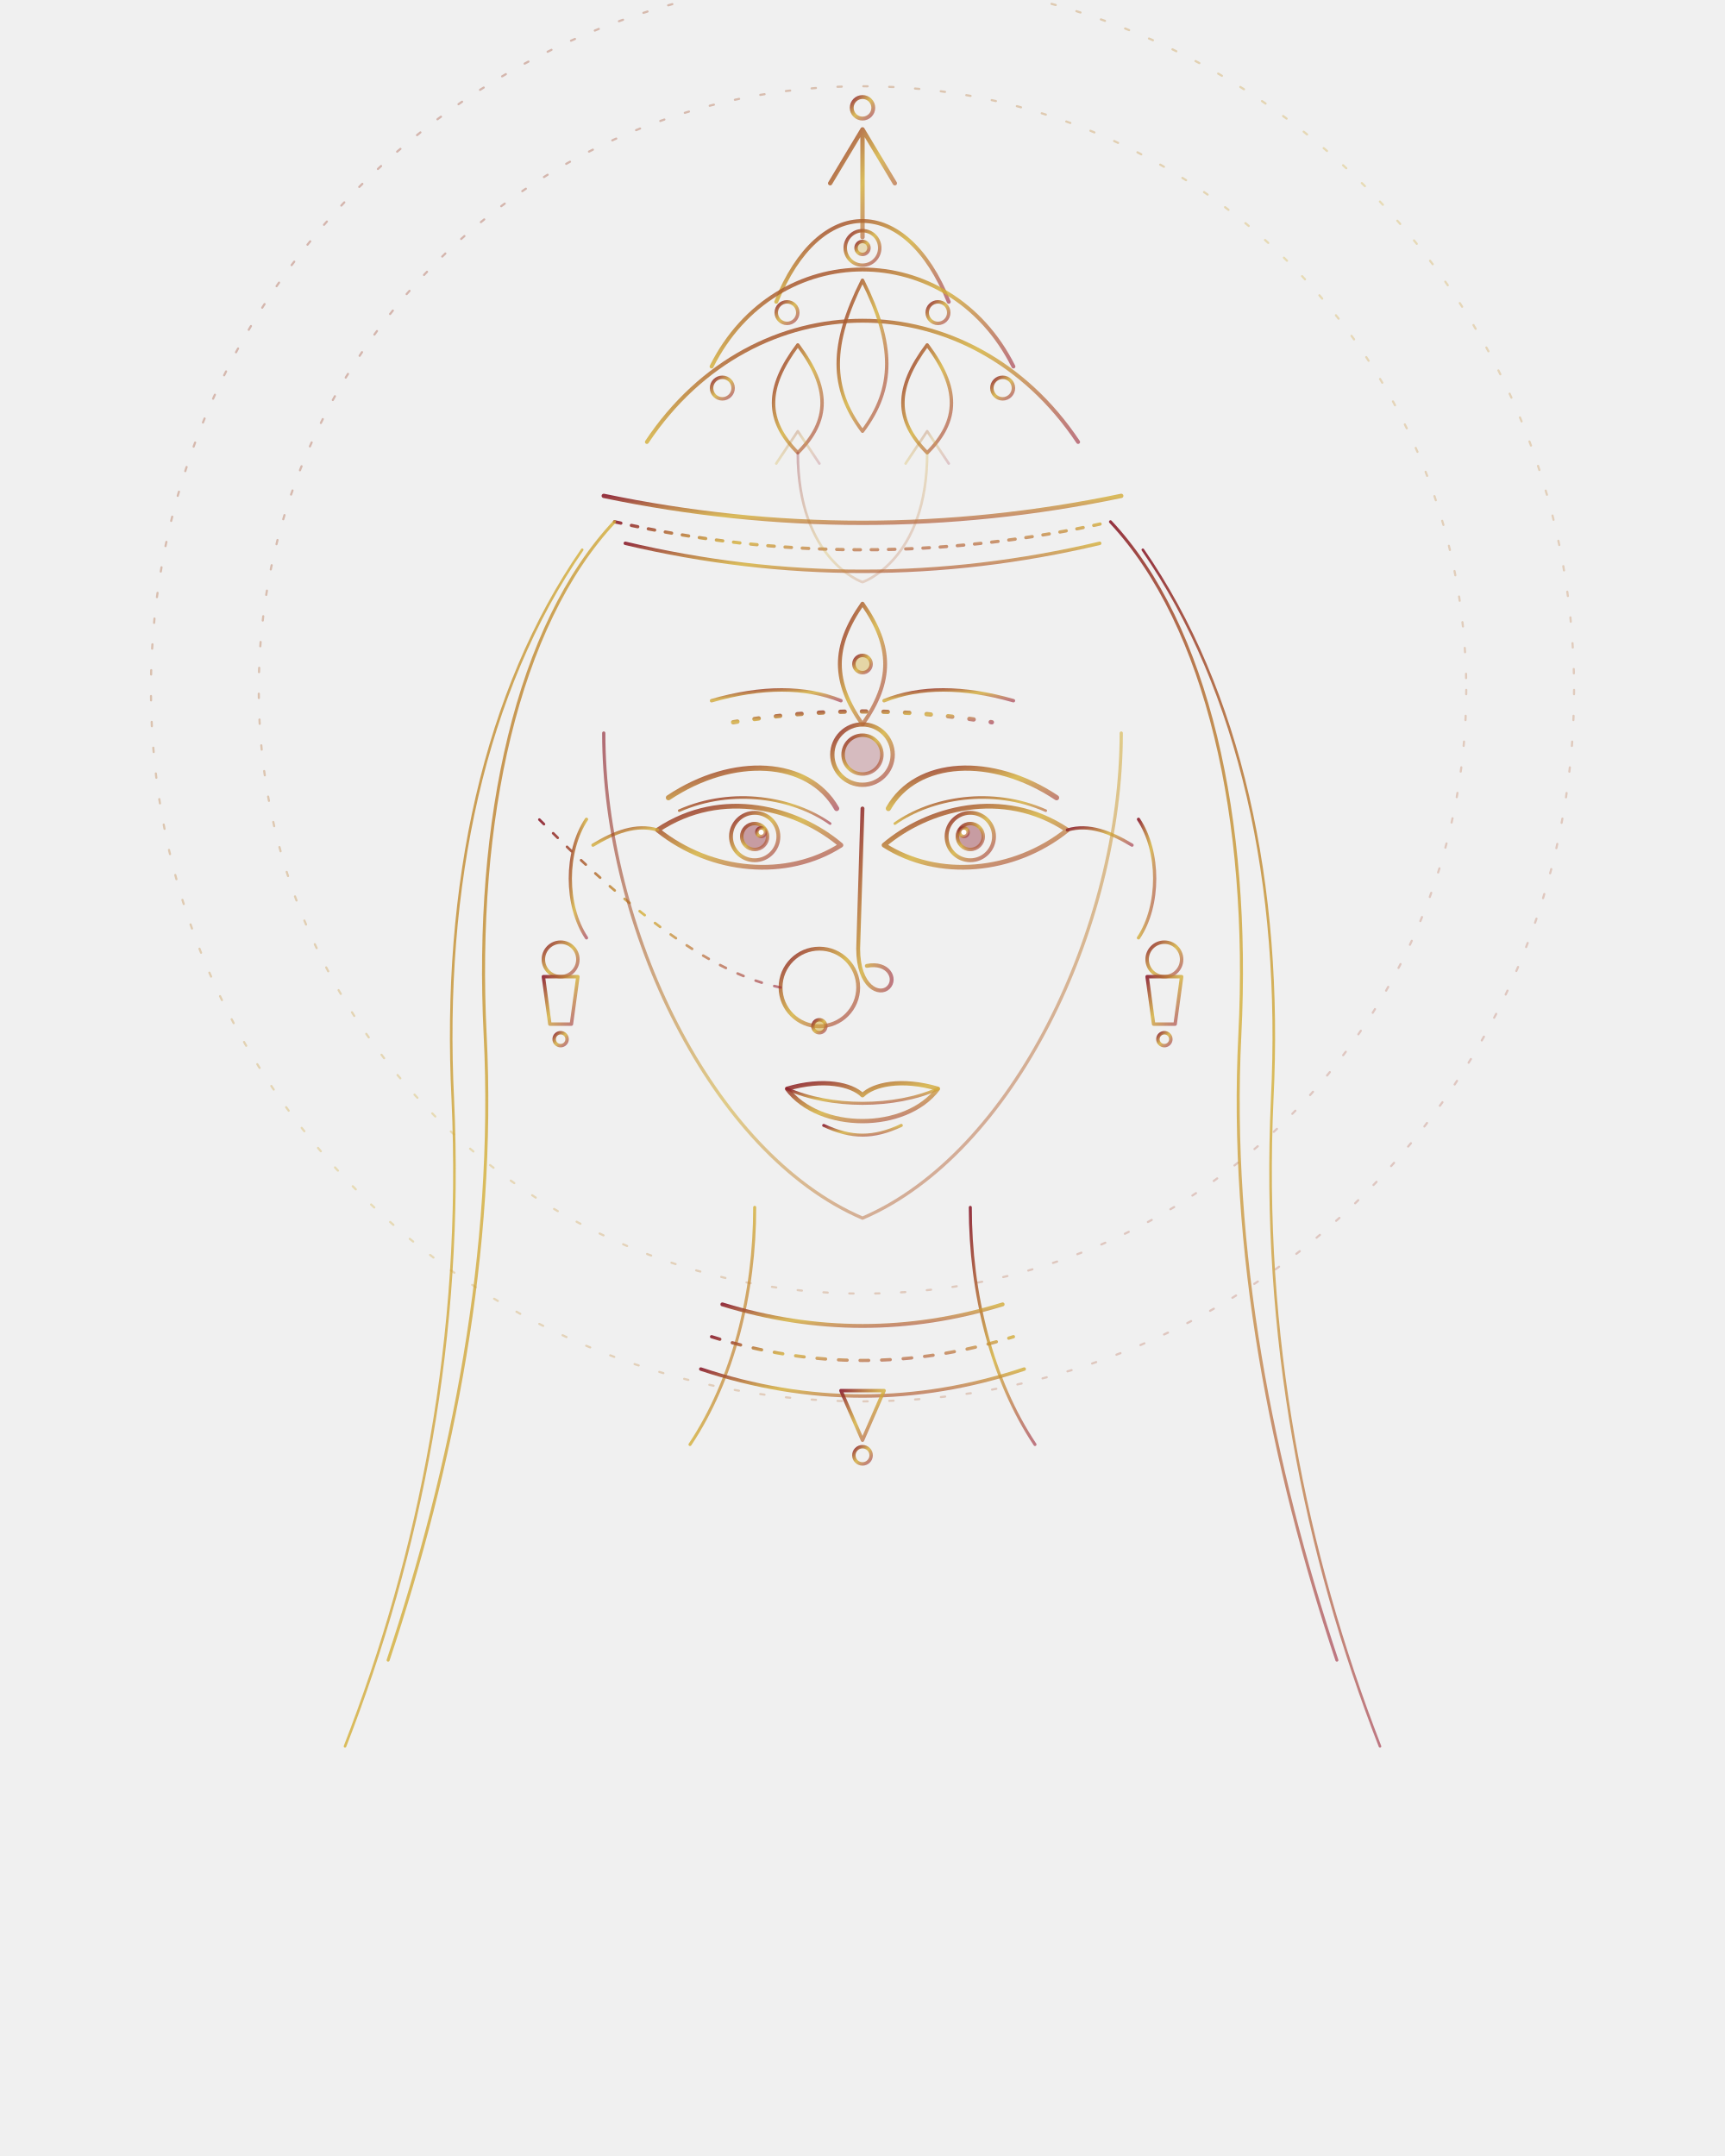
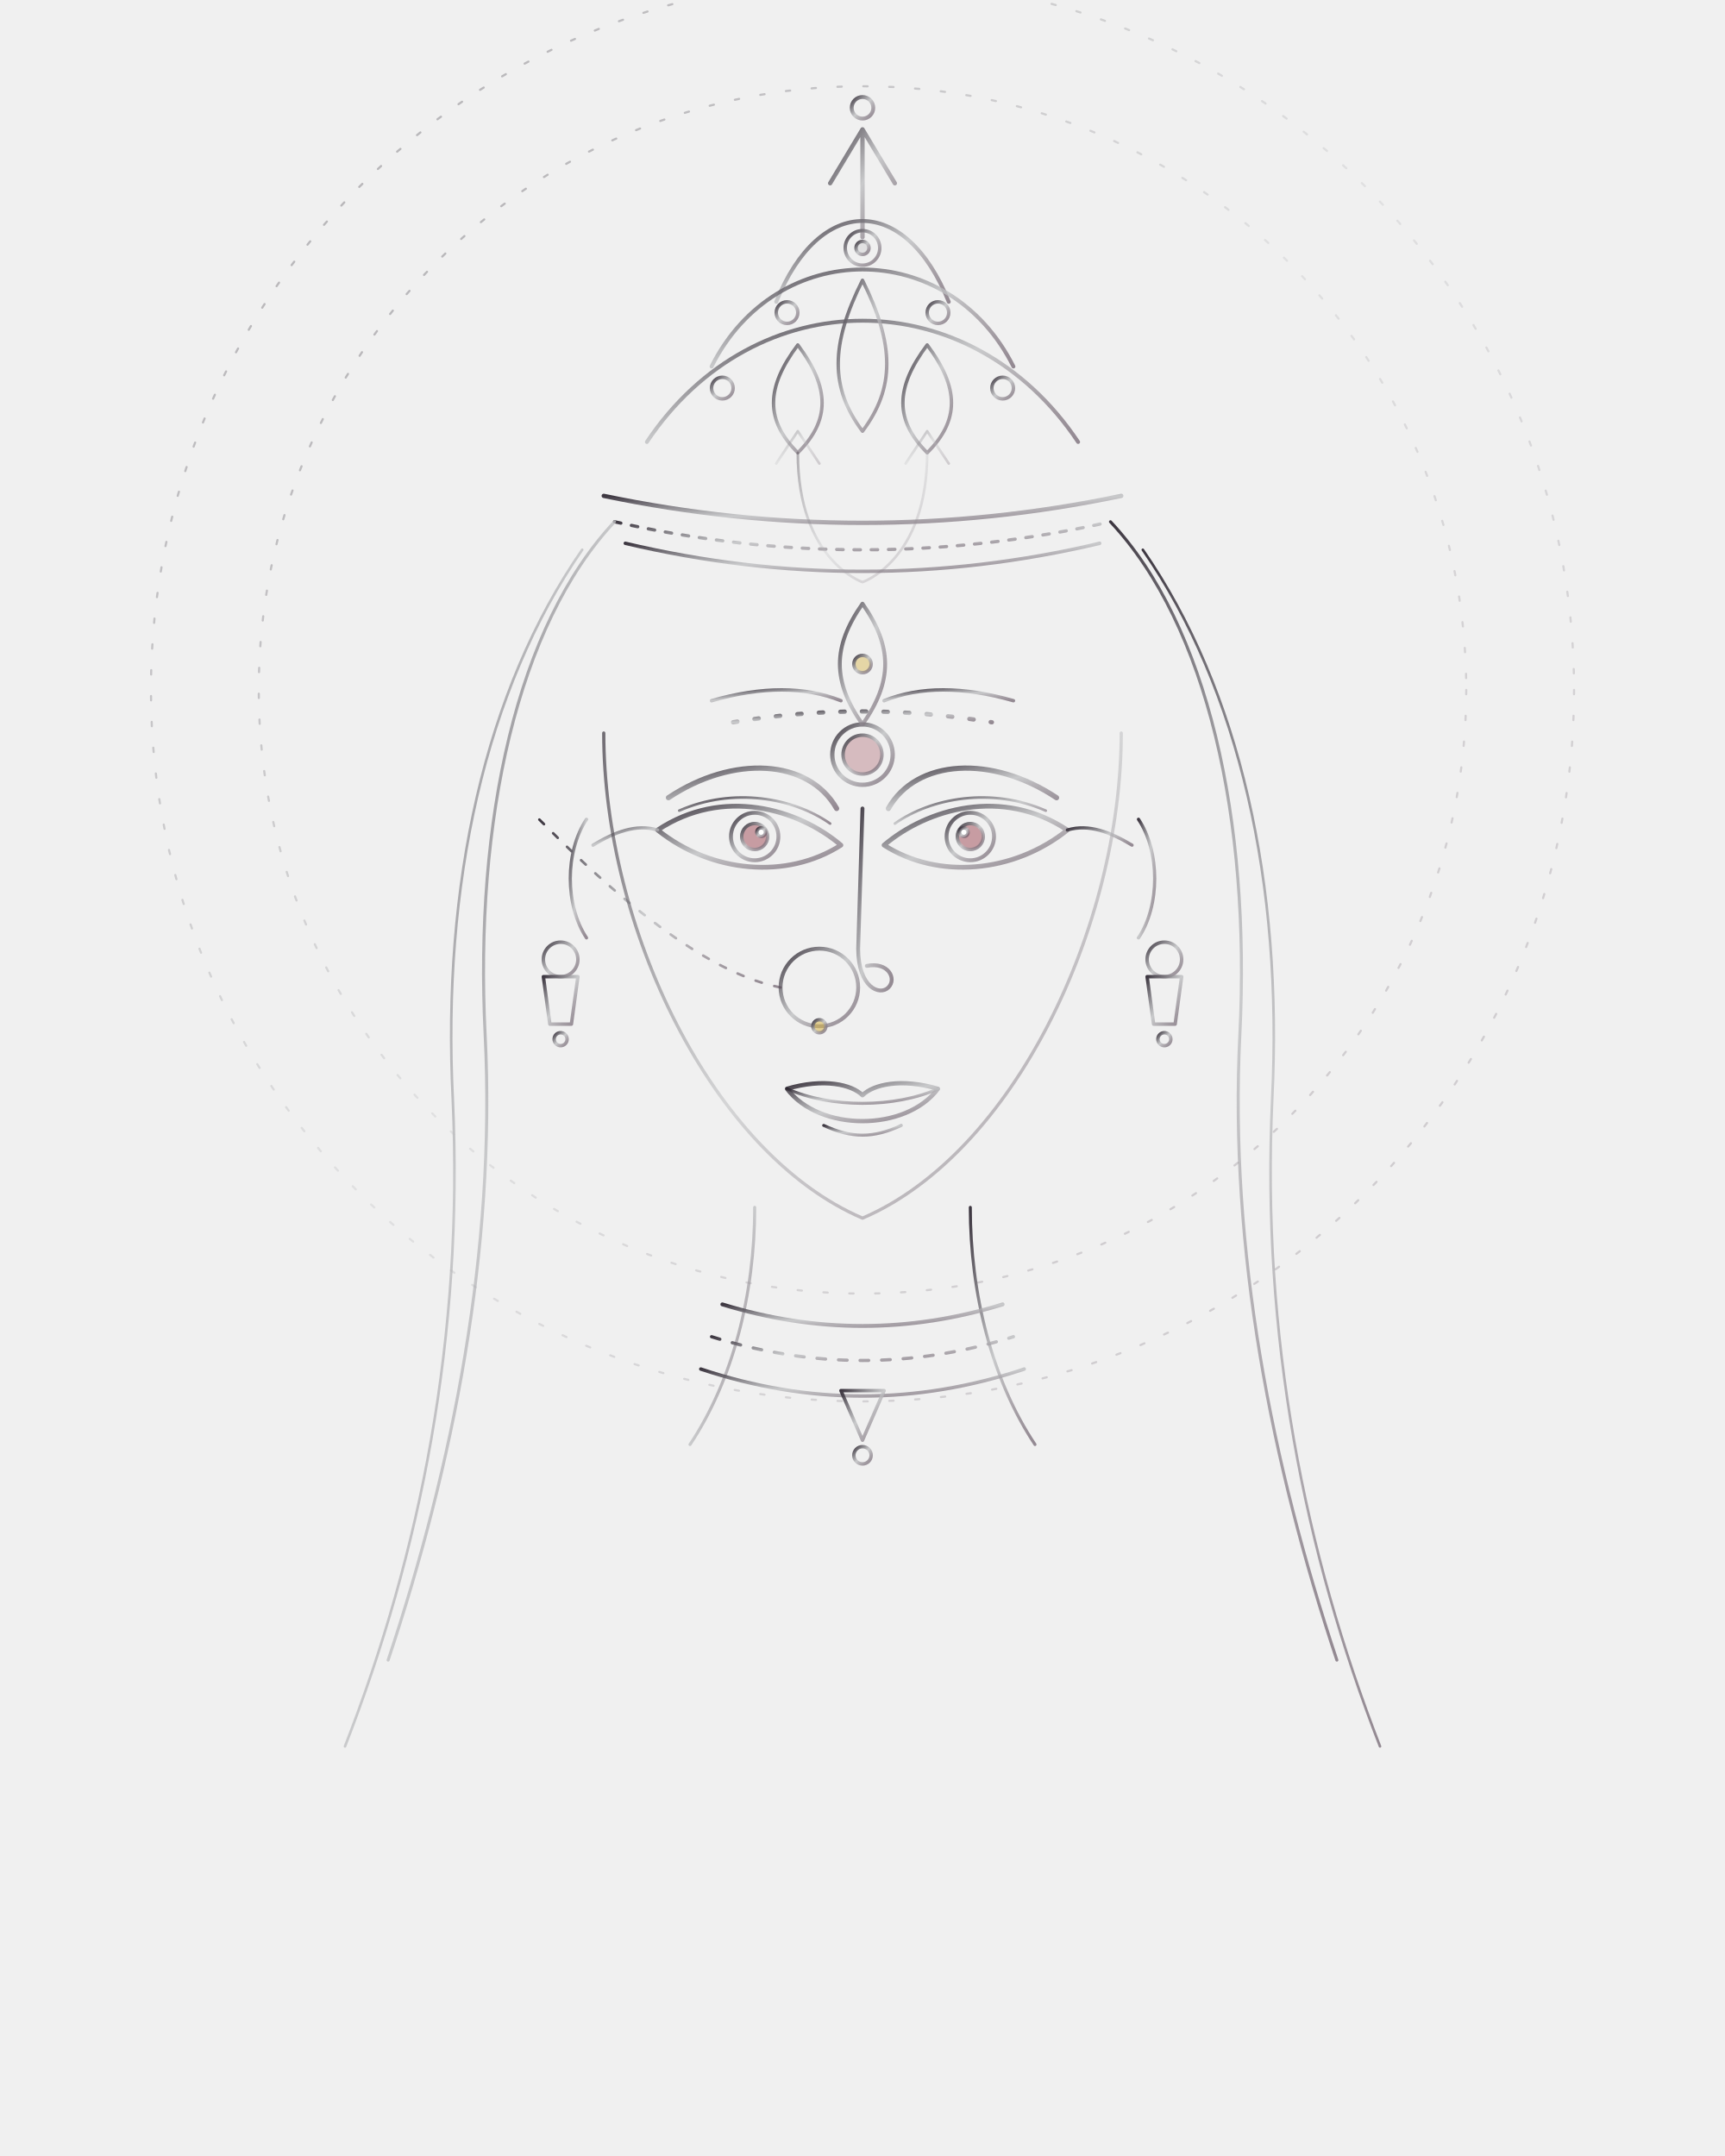
<svg xmlns="http://www.w3.org/2000/svg" viewBox="0 0 800 1000" width="100%" height="100%" fill="none">
  <defs>
    <linearGradient id="durgaGoldStroke" x1="0%" y1="0%" x2="100%" y2="100%">
-       <stop offset="0%" stop-color="#8B1E2D" stop-opacity="0.9" />
-       <stop offset="50%" stop-color="#D4AF37" stop-opacity="0.8" />
-       <stop offset="100%" stop-color="#9C2738" stop-opacity="0.6" />
+       <stop offset="0%" stop-color="#28212C" stop-opacity="0.9" />
+       <stop offset="50%" stop-color="#BFC0C2" stop-opacity="0.8" />
+       <stop offset="100%" stop-color="#554453" stop-opacity="0.6" />
    </linearGradient>
  </defs>
  <g stroke="url(#durgaGoldStroke)" stroke-width="1.6" stroke-linecap="round" stroke-linejoin="round" fill="none">
    <path d="M400 110 L400 60 M400 60 L385 85 L400 60 L415 85 Z" stroke-width="2" />
    <circle cx="400" cy="50" r="5" stroke-width="1.8" />
    <path d="M360 140 C380 90, 420 90, 440 140" stroke-width="1.8" />
    <path d="M330 170 C360 110, 440 110, 470 170" stroke-width="1.8" />
    <path d="M300 205 C350 130, 450 130, 500 205" stroke-width="1.8" />
    <circle cx="400" cy="115" r="8" />
-     <circle cx="400" cy="115" r="3" fill="#D4AF37" fill-opacity="0.3" />
+     <circle cx="400" cy="115" r="3" fill="#BFC0C2" fill-opacity="0.3" />
    <circle cx="365" cy="145" r="5" />
    <circle cx="435" cy="145" r="5" />
    <circle cx="335" cy="180" r="5" />
    <circle cx="465" cy="180" r="5" />
    <path d="M400 130 C385 160, 385 180, 400 200 C415 180, 415 160, 400 130 Z" />
    <path d="M370 160 C355 180, 355 195, 370 210 C385 195, 385 180, 370 160 Z" />
    <path d="M430 160 C415 180, 415 195, 430 210 C445 195, 445 180, 430 160 Z" />
    <path d="M280 230 Q400 255 520 230" stroke-width="2" />
    <path d="M285 242 Q400 268 515 242" stroke-dasharray="3,5" stroke-width="1.5" />
    <path d="M290 252 Q400 278 510 252" />
    <path d="M285 242 C240 290, 220 380, 225 480 C230 580, 210 680, 180 770" stroke-width="1.4" />
    <path d="M270 255 C225 320, 205 410, 210 510 C215 620, 195 720, 160 810" stroke-width="1.2" />
    <path d="M515 242 C560 290, 580 380, 575 480 C570 580, 590 680, 620 770" stroke-width="1.4" />
    <path d="M530 255 C575 320, 595 410, 590 510 C585 620, 605 720, 640 810" stroke-width="1.2" />
    <circle cx="400" cy="350" r="14" stroke-width="2" />
    <circle cx="400" cy="350" r="9" fill="#8B1E2D" fill-opacity="0.25" />
    <path d="M400 280 C414 300, 414 316, 400 336 C386 316, 386 300, 400 280 Z" stroke-width="1.8" />
    <circle cx="400" cy="308" r="4" fill="#D4AF37" fill-opacity="0.4" />
    <path d="M340 335 Q400 325 460 335" stroke-dasharray="2,8" stroke-width="2" />
    <path d="M330 325 Q365 315 390 325" />
    <path d="M470 325 Q435 315 410 325" />
    <path d="M310 370 C340 350, 375 352, 388 375" stroke-width="2.4" />
    <path d="M490 370 C460 350, 425 352, 412 375" stroke-width="2.4" />
    <path d="M305 385 C335 365, 370 375, 390 392 C365 408, 330 405, 305 385 Z" stroke-width="2.2" />
    <path d="M305 385 C295 382, 285 386, 275 392" stroke-width="1.5" />
    <circle cx="350" cy="388" r="11" stroke-width="1.8" />
    <circle cx="350" cy="388" r="6" fill="#8B1E2D" fill-opacity="0.4" />
    <circle cx="353" cy="386" r="2" fill="#FFFFFF" />
    <path d="M315 376 C340 365, 368 370, 385 382" stroke-width="1.2" />
    <path d="M495 385 C465 365, 430 375, 410 392 C435 408, 470 405, 495 385 Z" stroke-width="2.2" />
    <path d="M495 385 C505 382, 515 386, 525 392" stroke-width="1.5" />
    <circle cx="450" cy="388" r="11" stroke-width="1.8" />
    <circle cx="450" cy="388" r="6" fill="#8B1E2D" fill-opacity="0.4" />
    <circle cx="447" cy="386" r="2" fill="#FFFFFF" />
    <path d="M485 376 C460 365, 432 370, 415 382" stroke-width="1.2" />
    <path d="M400 375 L398 440 C398 458, 408 462, 412 458 C416 454, 412 446, 402 448" stroke-width="1.8" />
    <circle cx="380" cy="458" r="18" stroke-width="1.8" />
    <circle cx="380" cy="476" r="3" fill="#D4AF37" fill-opacity="0.5" />
    <path d="M362 458 C320 450, 270 400, 250 380" stroke-dasharray="3,6" stroke-width="1.2" />
    <path d="M365 505 C382 500, 395 503, 400 508 C405 503, 418 500, 435 505 C420 525, 380 525, 365 505 Z" stroke-width="2" />
    <path d="M365 505 C385 514, 415 514, 435 505" stroke-width="1.4" />
    <path d="M382 522 C395 528, 405 528, 418 522" stroke-width="1.4" />
    <path d="M280 340 C280 430, 330 535, 400 565 C470 535, 520 430, 520 340" stroke-width="1.5" stroke-opacity="0.7" />
    <path d="M272 380 C262 395, 262 420, 272 435" stroke-width="1.5" />
    <circle cx="260" cy="445" r="8" />
    <path d="M252 453 L268 453 L265 475 L255 475 Z" />
    <circle cx="260" cy="482" r="3" />
    <path d="M528 380 C538 395, 538 420, 528 435" stroke-width="1.5" />
    <circle cx="540" cy="445" r="8" />
    <path d="M532 453 L548 453 L545 475 L535 475 Z" />
    <circle cx="540" cy="482" r="3" />
    <path d="M350 560 C350 600, 340 640, 320 670" stroke-width="1.4" />
    <path d="M450 560 C450 600, 460 640, 480 670" stroke-width="1.4" />
    <path d="M335 605 Q400 625 465 605" stroke-width="1.8" />
    <path d="M330 620 Q400 642 470 620" stroke-dasharray="4,6" stroke-width="1.5" />
    <path d="M325 635 Q400 660 475 635" stroke-width="1.6" />
    <path d="M390 645 L410 645 L400 668 Z" stroke-width="1.6" />
    <circle cx="400" cy="675" r="4" />
    <g stroke-opacity="0.35" stroke-width="1.2">
      <line x1="400" y1="180" x2="400" y2="780" />
      <path d="M370 210 C370 260, 400 270, 400 270 C400 270, 430 260, 430 210" />
      <path d="M360 215 L370 200 L380 215" />
      <path d="M420 215 L430 200 L440 215" />
    </g>
    <g stroke-dasharray="2,10" stroke-width="1" stroke-opacity="0.4">
      <circle cx="400" cy="320" r="280" />
      <circle cx="400" cy="320" r="330" />
    </g>
  </g>
</svg>
